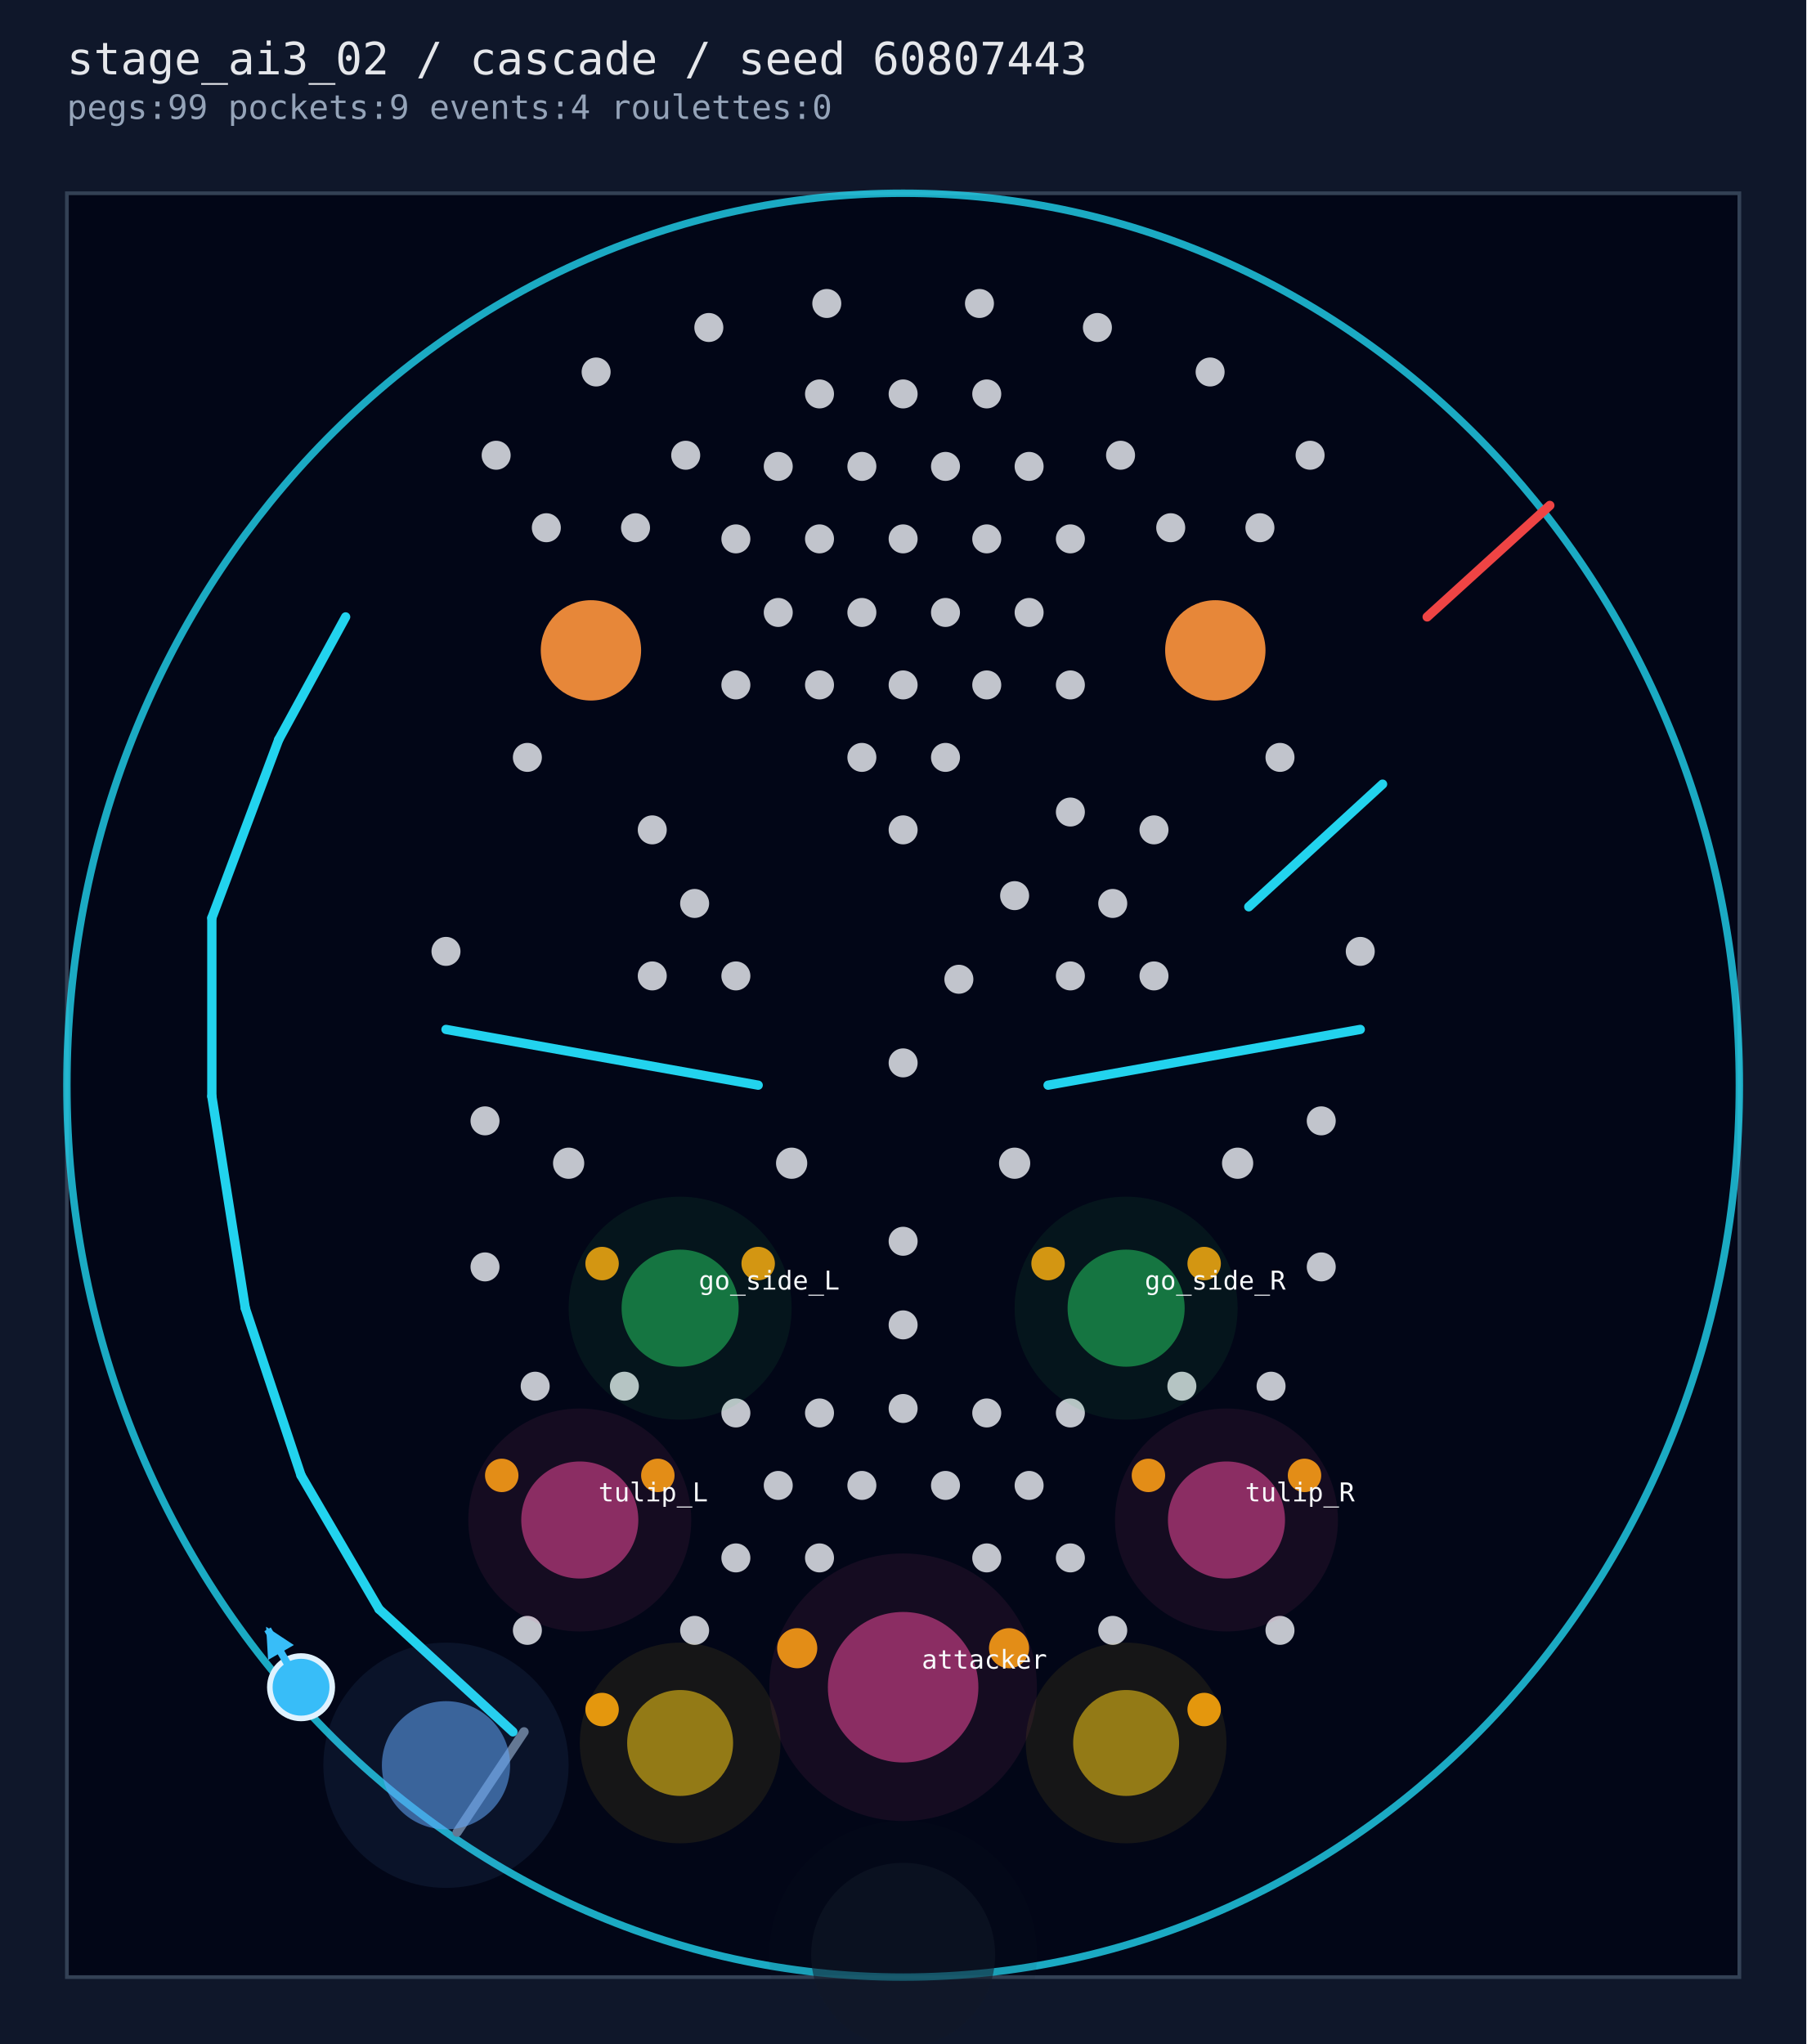
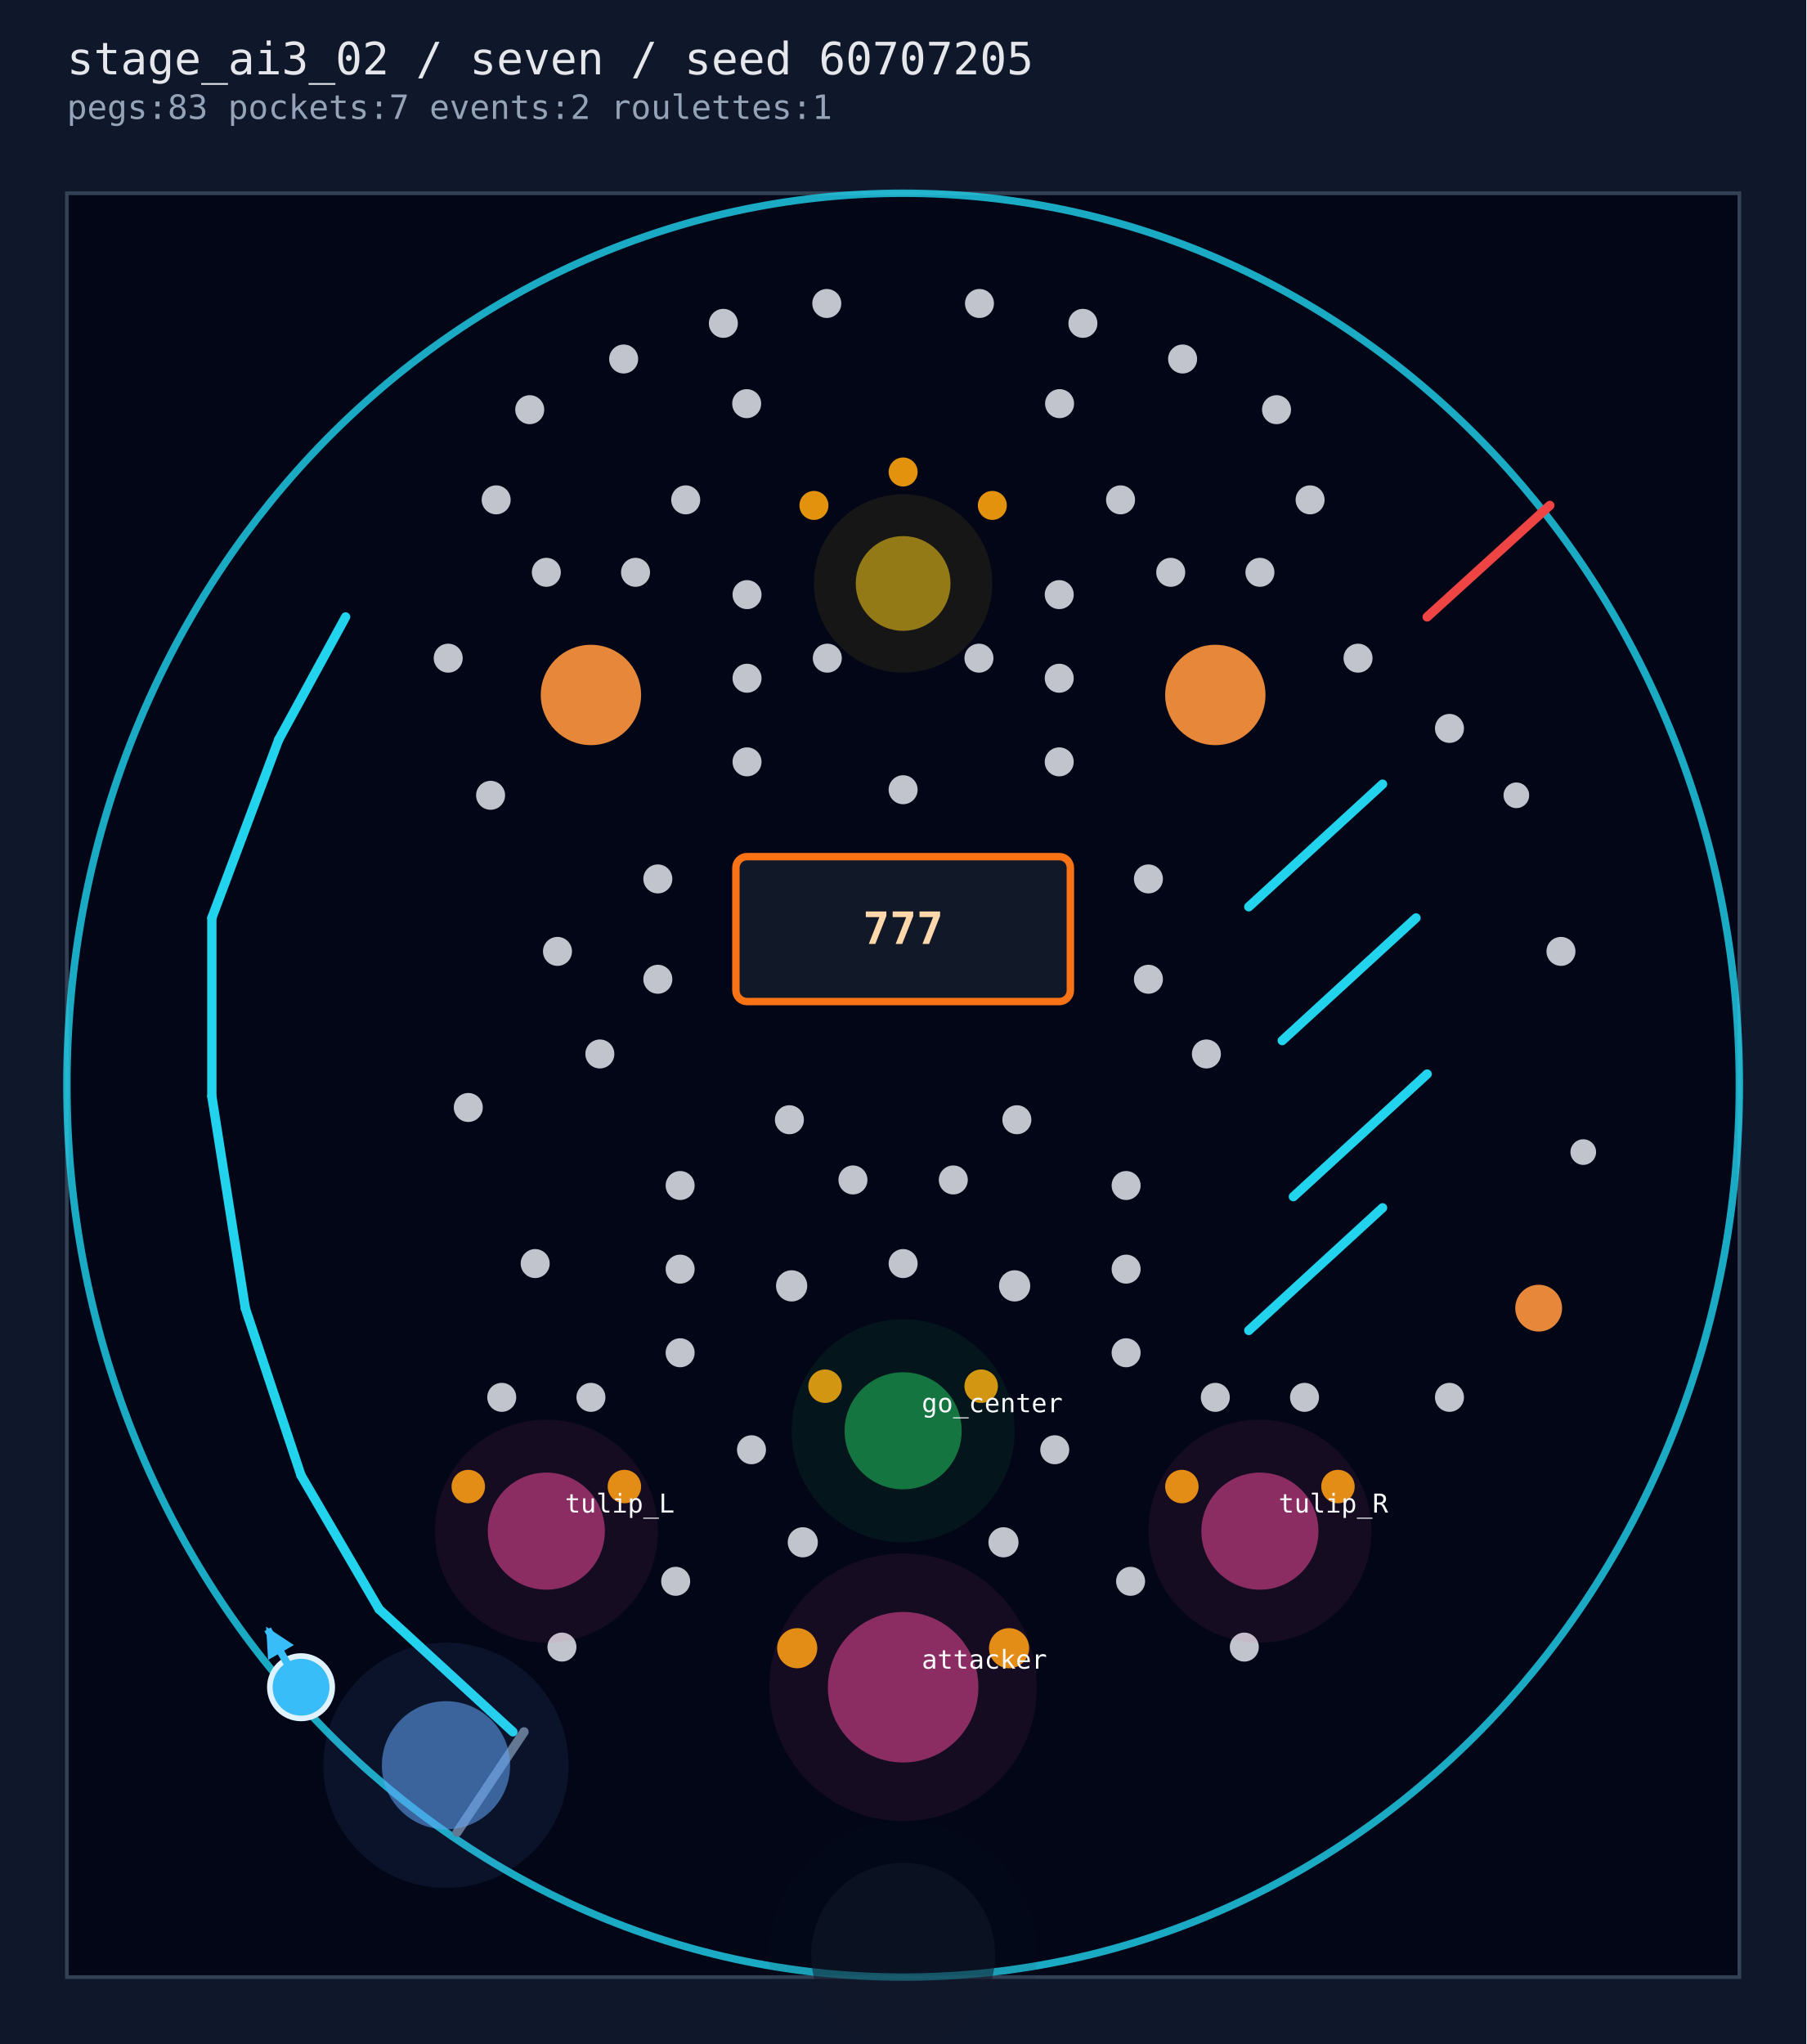
- <svg xmlns="http://www.w3.org/2000/svg" width="486" height="550" viewBox="0 0 486 550" role="img" aria-label="stage_ai3_02 / cascade / seed 60807443">
+ <svg xmlns="http://www.w3.org/2000/svg" width="486" height="550" viewBox="0 0 486 550" role="img" aria-label="stage_ai3_02 / seven / seed 60707205">
  <rect width="486" height="550" fill="#0f172a" />
-   <text x="18" y="20" fill="#e5e7eb" font-family="Menlo, Consolas, monospace" font-size="12">stage_ai3_02 / cascade / seed 60807443</text>
-   <text x="18" y="32" fill="#94a3b8" font-family="Menlo, Consolas, monospace" font-size="9">pegs:99 pockets:9 events:4 roulettes:0</text>
+   <text x="18" y="20" fill="#e5e7eb" font-family="Menlo, Consolas, monospace" font-size="12">stage_ai3_02 / seven / seed 60707205</text>
+   <text x="18" y="32" fill="#94a3b8" font-family="Menlo, Consolas, monospace" font-size="9">pegs:83 pockets:7 events:2 roulettes:1</text>
  <rect x="18" y="52" width="450" height="480" fill="#020617" stroke="#334155" stroke-width="1" />
  <ellipse cx="243" cy="292" rx="225" ry="240" fill="none" stroke="#22d3ee" stroke-width="2" opacity="0.8" />
  <line x1="123" y1="493" x2="141" y2="466" stroke="#64748b" stroke-width="2.5" stroke-linecap="round" />
  <line x1="138" y1="466" x2="102" y2="433" stroke="#22d3ee" stroke-width="2.5" stroke-linecap="round" />
  <line x1="102" y1="433" x2="81" y2="397" stroke="#22d3ee" stroke-width="2.5" stroke-linecap="round" />
  <line x1="81" y1="397" x2="66" y2="352" stroke="#22d3ee" stroke-width="2.5" stroke-linecap="round" />
  <line x1="66" y1="352" x2="57" y2="295" stroke="#22d3ee" stroke-width="2.5" stroke-linecap="round" />
  <line x1="57" y1="295" x2="57" y2="247" stroke="#22d3ee" stroke-width="2.5" stroke-linecap="round" />
  <line x1="57" y1="247" x2="75" y2="199" stroke="#22d3ee" stroke-width="2.5" stroke-linecap="round" />
  <line x1="75" y1="199" x2="93" y2="166" stroke="#22d3ee" stroke-width="2.5" stroke-linecap="round" />
  <line x1="384" y1="166" x2="417" y2="136" stroke="#ef4444" stroke-width="2.5" stroke-linecap="round" />
-   <line x1="120" y1="277" x2="204" y2="292" stroke="#22d3ee" stroke-width="2.5" stroke-linecap="round" />
-   <line x1="366" y1="277" x2="282" y2="292" stroke="#22d3ee" stroke-width="2.5" stroke-linecap="round" />
+   <line x1="381" y1="247" x2="345" y2="280" stroke="#22d3ee" stroke-width="2.5" stroke-linecap="round" />
  <line x1="372" y1="211" x2="336" y2="244" stroke="#22d3ee" stroke-width="2.5" stroke-linecap="round" />
+   <line x1="372" y1="325" x2="336" y2="358" stroke="#22d3ee" stroke-width="2.5" stroke-linecap="round" />
+   <line x1="384" y1="289" x2="348" y2="322" stroke="#22d3ee" stroke-width="2.5" stroke-linecap="round" />
  <circle cx="271.5" cy="443.5" r="5.4" fill="#f59e0b" opacity="0.92" />
  <circle cx="214.5" cy="443.5" r="5.4" fill="#f59e0b" opacity="0.92" />
-   <circle cx="324" cy="460" r="4.5" fill="#f59e0b" opacity="0.92" />
-   <circle cx="162" cy="460" r="4.5" fill="#f59e0b" opacity="0.92" />
-   <circle cx="177" cy="397" r="4.5" fill="#f59e0b" opacity="0.92" />
-   <circle cx="135" cy="397" r="4.5" fill="#f59e0b" opacity="0.92" />
-   <circle cx="168" cy="373" r="3.9" fill="#d1d5db" opacity="0.92" />
-   <circle cx="144" cy="373" r="3.9" fill="#d1d5db" opacity="0.92" />
-   <circle cx="309" cy="397" r="4.5" fill="#f59e0b" opacity="0.92" />
-   <circle cx="351" cy="397" r="4.5" fill="#f59e0b" opacity="0.92" />
-   <circle cx="318" cy="373" r="3.9" fill="#d1d5db" opacity="0.92" />
-   <circle cx="342" cy="373" r="3.9" fill="#d1d5db" opacity="0.92" />
-   <circle cx="204" cy="340" r="4.5" fill="#f59e0b" opacity="0.92" />
-   <circle cx="162" cy="340" r="4.5" fill="#f59e0b" opacity="0.92" />
-   <circle cx="213" cy="313" r="4.2" fill="#d1d5db" opacity="0.92" />
-   <circle cx="153" cy="313" r="4.2" fill="#d1d5db" opacity="0.92" />
-   <circle cx="282" cy="340" r="4.5" fill="#f59e0b" opacity="0.92" />
-   <circle cx="324" cy="340" r="4.5" fill="#f59e0b" opacity="0.92" />
-   <circle cx="273" cy="313" r="4.2" fill="#d1d5db" opacity="0.92" />
-   <circle cx="333" cy="313" r="4.2" fill="#d1d5db" opacity="0.92" />
-   <circle cx="159" cy="175" r="13.5" fill="#fb923c" opacity="0.92" />
-   <circle cx="171" cy="142" r="3.9" fill="#d1d5db" opacity="0.92" />
-   <circle cx="184.5" cy="122.5" r="3.9" fill="#d1d5db" opacity="0.92" />
-   <circle cx="147" cy="142" r="3.9" fill="#d1d5db" opacity="0.92" />
-   <circle cx="133.5" cy="122.5" r="3.9" fill="#d1d5db" opacity="0.92" />
-   <circle cx="327" cy="175" r="13.5" fill="#fb923c" opacity="0.92" />
-   <circle cx="315" cy="142" r="3.9" fill="#d1d5db" opacity="0.92" />
-   <circle cx="301.5" cy="122.5" r="3.9" fill="#d1d5db" opacity="0.92" />
-   <circle cx="339" cy="142" r="3.9" fill="#d1d5db" opacity="0.92" />
-   <circle cx="352.5" cy="122.5" r="3.9" fill="#d1d5db" opacity="0.92" />
-   <circle cx="120" cy="256" r="3.9" fill="#d1d5db" opacity="0.92" />
-   <circle cx="366" cy="256" r="3.9" fill="#d1d5db" opacity="0.92" />
-   <circle cx="243" cy="286" r="3.9" fill="#d1d5db" opacity="0.92" />
-   <circle cx="258" cy="263.5" r="3.9" fill="#d1d5db" opacity="0.92" />
-   <circle cx="273" cy="241" r="3.9" fill="#d1d5db" opacity="0.92" />
-   <circle cx="288" cy="218.5" r="3.9" fill="#d1d5db" opacity="0.92" />
-   <circle cx="243" cy="379" r="3.9" fill="#d1d5db" opacity="0.92" />
-   <circle cx="243" cy="356.5" r="3.9" fill="#d1d5db" opacity="0.92" />
-   <circle cx="243" cy="334" r="3.9" fill="#d1d5db" opacity="0.92" />
+   <circle cx="168" cy="400" r="4.5" fill="#f59e0b" opacity="0.92" />
+   <circle cx="126" cy="400" r="4.5" fill="#f59e0b" opacity="0.92" />
+   <circle cx="159" cy="376" r="3.9" fill="#d1d5db" opacity="0.92" />
+   <circle cx="135" cy="376" r="3.9" fill="#d1d5db" opacity="0.92" />
+   <circle cx="318" cy="400" r="4.5" fill="#f59e0b" opacity="0.92" />
+   <circle cx="360" cy="400" r="4.5" fill="#f59e0b" opacity="0.92" />
+   <circle cx="327" cy="376" r="3.9" fill="#d1d5db" opacity="0.92" />
+   <circle cx="351" cy="376" r="3.9" fill="#d1d5db" opacity="0.92" />
+   <circle cx="264" cy="373" r="4.5" fill="#f59e0b" opacity="0.92" />
+   <circle cx="222" cy="373" r="4.5" fill="#f59e0b" opacity="0.92" />
+   <circle cx="273" cy="346" r="4.2" fill="#d1d5db" opacity="0.92" />
+   <circle cx="213" cy="346" r="4.2" fill="#d1d5db" opacity="0.92" />
+   <circle cx="159" cy="187" r="13.5" fill="#fb923c" opacity="0.92" />
+   <circle cx="171" cy="154" r="3.9" fill="#d1d5db" opacity="0.92" />
+   <circle cx="184.5" cy="134.5" r="3.9" fill="#d1d5db" opacity="0.92" />
+   <circle cx="147" cy="154" r="3.9" fill="#d1d5db" opacity="0.92" />
+   <circle cx="133.5" cy="134.5" r="3.9" fill="#d1d5db" opacity="0.92" />
+   <circle cx="327" cy="187" r="13.5" fill="#fb923c" opacity="0.92" />
+   <circle cx="315" cy="154" r="3.9" fill="#d1d5db" opacity="0.92" />
+   <circle cx="301.5" cy="134.5" r="3.9" fill="#d1d5db" opacity="0.92" />
+   <circle cx="339" cy="154" r="3.9" fill="#d1d5db" opacity="0.92" />
+   <circle cx="352.5" cy="134.5" r="3.9" fill="#d1d5db" opacity="0.92" />
+   <circle cx="309" cy="263.5" r="3.9" fill="#d1d5db" opacity="0.92" />
+   <circle cx="309" cy="236.5" r="3.9" fill="#d1d5db" opacity="0.92" />
+   <circle cx="177" cy="263.5" r="3.9" fill="#d1d5db" opacity="0.92" />
+   <circle cx="177" cy="236.5" r="3.9" fill="#d1d5db" opacity="0.92" />
+   <circle cx="267" cy="136" r="3.9" fill="#f59e0b" opacity="0.92" />
+   <circle cx="219" cy="136" r="3.9" fill="#f59e0b" opacity="0.92" />
+   <circle cx="243" cy="127" r="3.9" fill="#f59e0b" opacity="0.92" />
+   <circle cx="183" cy="364" r="3.9" fill="#d1d5db" opacity="0.92" />
+   <circle cx="183" cy="341.5" r="3.9" fill="#d1d5db" opacity="0.92" />
+   <circle cx="183" cy="319" r="3.9" fill="#d1d5db" opacity="0.92" />
+   <circle cx="303" cy="364" r="3.9" fill="#d1d5db" opacity="0.92" />
+   <circle cx="303" cy="341.5" r="3.9" fill="#d1d5db" opacity="0.92" />
+   <circle cx="303" cy="319" r="3.9" fill="#d1d5db" opacity="0.92" />
+   <circle cx="243" cy="340" r="3.9" fill="#d1d5db" opacity="0.92" />
+   <circle cx="256.5" cy="317.5" r="3.9" fill="#d1d5db" opacity="0.92" />
+   <circle cx="229.5" cy="317.5" r="3.9" fill="#d1d5db" opacity="0.92" />
+   <circle cx="201" cy="205" r="3.9" fill="#d1d5db" opacity="0.92" />
+   <circle cx="201" cy="182.5" r="3.9" fill="#d1d5db" opacity="0.92" />
+   <circle cx="201" cy="160" r="3.9" fill="#d1d5db" opacity="0.92" />
+   <circle cx="285" cy="205" r="3.9" fill="#d1d5db" opacity="0.92" />
+   <circle cx="285" cy="182.5" r="3.9" fill="#d1d5db" opacity="0.92" />
+   <circle cx="285" cy="160" r="3.9" fill="#d1d5db" opacity="0.92" />
  <circle cx="222.46" cy="81.659" r="3.9" fill="#d1d5db" opacity="0.92" />
  <circle cx="263.54" cy="81.659" r="3.9" fill="#d1d5db" opacity="0.92" />
-   <circle cx="190.724" cy="88.122" r="3.9" fill="#d1d5db" opacity="0.92" />
-   <circle cx="295.276" cy="88.122" r="3.9" fill="#d1d5db" opacity="0.92" />
-   <circle cx="160.4" cy="100.094" r="3.9" fill="#d1d5db" opacity="0.92" />
-   <circle cx="325.6" cy="100.094" r="3.9" fill="#d1d5db" opacity="0.92" />
-   <circle cx="243" cy="106" r="3.9" fill="#d1d5db" opacity="0.92" />
-   <circle cx="265.5" cy="106" r="3.9" fill="#d1d5db" opacity="0.92" />
-   <circle cx="220.5" cy="106" r="3.9" fill="#d1d5db" opacity="0.92" />
-   <circle cx="254.4" cy="125.5" r="3.9" fill="#d1d5db" opacity="0.92" />
-   <circle cx="231.9" cy="125.5" r="3.9" fill="#d1d5db" opacity="0.92" />
-   <circle cx="276.9" cy="125.5" r="3.9" fill="#d1d5db" opacity="0.92" />
-   <circle cx="209.4" cy="125.5" r="3.9" fill="#d1d5db" opacity="0.92" />
-   <circle cx="243" cy="145" r="3.9" fill="#d1d5db" opacity="0.92" />
-   <circle cx="265.5" cy="145" r="3.9" fill="#d1d5db" opacity="0.92" />
-   <circle cx="220.5" cy="145" r="3.9" fill="#d1d5db" opacity="0.92" />
-   <circle cx="288" cy="145" r="3.9" fill="#d1d5db" opacity="0.92" />
-   <circle cx="198" cy="145" r="3.9" fill="#d1d5db" opacity="0.92" />
-   <circle cx="254.4" cy="164.8" r="3.9" fill="#d1d5db" opacity="0.92" />
-   <circle cx="231.9" cy="164.8" r="3.9" fill="#d1d5db" opacity="0.92" />
-   <circle cx="276.9" cy="164.8" r="3.9" fill="#d1d5db" opacity="0.92" />
-   <circle cx="209.4" cy="164.8" r="3.9" fill="#d1d5db" opacity="0.92" />
-   <circle cx="243" cy="184.3" r="3.9" fill="#d1d5db" opacity="0.92" />
-   <circle cx="265.5" cy="184.3" r="3.9" fill="#d1d5db" opacity="0.92" />
-   <circle cx="220.5" cy="184.3" r="3.9" fill="#d1d5db" opacity="0.92" />
-   <circle cx="288" cy="184.3" r="3.9" fill="#d1d5db" opacity="0.92" />
-   <circle cx="198" cy="184.3" r="3.9" fill="#d1d5db" opacity="0.92" />
-   <circle cx="254.4" cy="203.8" r="3.9" fill="#d1d5db" opacity="0.92" />
-   <circle cx="231.9" cy="203.8" r="3.9" fill="#d1d5db" opacity="0.92" />
-   <circle cx="344.4" cy="203.8" r="3.9" fill="#d1d5db" opacity="0.92" />
-   <circle cx="141.9" cy="203.8" r="3.9" fill="#d1d5db" opacity="0.92" />
-   <circle cx="243" cy="223.3" r="3.9" fill="#d1d5db" opacity="0.92" />
-   <circle cx="310.5" cy="223.3" r="3.9" fill="#d1d5db" opacity="0.92" />
-   <circle cx="175.5" cy="223.3" r="3.9" fill="#d1d5db" opacity="0.92" />
-   <circle cx="299.4" cy="243.1" r="3.9" fill="#d1d5db" opacity="0.92" />
-   <circle cx="186.9" cy="243.1" r="3.9" fill="#d1d5db" opacity="0.92" />
-   <circle cx="288" cy="262.6" r="3.9" fill="#d1d5db" opacity="0.92" />
-   <circle cx="198" cy="262.6" r="3.9" fill="#d1d5db" opacity="0.92" />
-   <circle cx="310.5" cy="262.6" r="3.9" fill="#d1d5db" opacity="0.92" />
-   <circle cx="175.5" cy="262.6" r="3.9" fill="#d1d5db" opacity="0.92" />
-   <circle cx="355.5" cy="301.6" r="3.9" fill="#d1d5db" opacity="0.92" />
-   <circle cx="130.5" cy="301.6" r="3.9" fill="#d1d5db" opacity="0.92" />
-   <circle cx="355.5" cy="340.9" r="3.9" fill="#d1d5db" opacity="0.92" />
-   <circle cx="130.5" cy="340.9" r="3.9" fill="#d1d5db" opacity="0.92" />
-   <circle cx="265.5" cy="380.2" r="3.9" fill="#d1d5db" opacity="0.92" />
-   <circle cx="220.5" cy="380.2" r="3.9" fill="#d1d5db" opacity="0.92" />
-   <circle cx="288" cy="380.2" r="3.9" fill="#d1d5db" opacity="0.92" />
-   <circle cx="198" cy="380.2" r="3.9" fill="#d1d5db" opacity="0.92" />
-   <circle cx="254.4" cy="399.7" r="3.9" fill="#d1d5db" opacity="0.92" />
-   <circle cx="231.9" cy="399.7" r="3.9" fill="#d1d5db" opacity="0.92" />
-   <circle cx="276.9" cy="399.7" r="3.9" fill="#d1d5db" opacity="0.92" />
-   <circle cx="209.4" cy="399.7" r="3.9" fill="#d1d5db" opacity="0.92" />
-   <circle cx="265.5" cy="419.2" r="3.9" fill="#d1d5db" opacity="0.92" />
-   <circle cx="220.5" cy="419.2" r="3.9" fill="#d1d5db" opacity="0.92" />
-   <circle cx="288" cy="419.2" r="3.9" fill="#d1d5db" opacity="0.92" />
-   <circle cx="198" cy="419.2" r="3.9" fill="#d1d5db" opacity="0.92" />
-   <circle cx="299.4" cy="438.7" r="3.9" fill="#d1d5db" opacity="0.92" />
-   <circle cx="186.9" cy="438.7" r="3.9" fill="#d1d5db" opacity="0.92" />
-   <circle cx="344.4" cy="438.7" r="3.9" fill="#d1d5db" opacity="0.92" />
-   <circle cx="141.9" cy="438.7" r="3.9" fill="#d1d5db" opacity="0.92" />
+   <circle cx="194.631" cy="87.008" r="3.9" fill="#d1d5db" opacity="0.92" />
+   <circle cx="291.369" cy="87.008" r="3.9" fill="#d1d5db" opacity="0.92" />
+   <circle cx="167.803" cy="96.599" r="3.9" fill="#d1d5db" opacity="0.92" />
+   <circle cx="318.197" cy="96.599" r="3.9" fill="#d1d5db" opacity="0.92" />
+   <circle cx="142.531" cy="110.236" r="3.9" fill="#d1d5db" opacity="0.92" />
+   <circle cx="343.469" cy="110.236" r="3.9" fill="#d1d5db" opacity="0.92" />
+   <circle cx="200.906" cy="108.614" r="3.9" fill="#d1d5db" opacity="0.92" />
+   <circle cx="285.094" cy="108.614" r="3.9" fill="#d1d5db" opacity="0.92" />
+   <circle cx="263.4" cy="177.1" r="3.9" fill="#d1d5db" opacity="0.92" />
+   <circle cx="222.6" cy="177.1" r="3.9" fill="#d1d5db" opacity="0.92" />
+   <circle cx="365.4" cy="177.1" r="3.9" fill="#d1d5db" opacity="0.92" />
+   <circle cx="120.6" cy="177.1" r="3.9" fill="#d1d5db" opacity="0.92" />
+   <circle cx="243" cy="212.5" r="3.9" fill="#d1d5db" opacity="0.92" />
+   <circle cx="324.6" cy="283.6" r="3.9" fill="#d1d5db" opacity="0.92" />
+   <circle cx="161.4" cy="283.6" r="3.9" fill="#d1d5db" opacity="0.92" />
+   <circle cx="273.6" cy="301.3" r="3.9" fill="#d1d5db" opacity="0.92" />
+   <circle cx="212.4" cy="301.3" r="3.9" fill="#d1d5db" opacity="0.92" />
+   <circle cx="283.8" cy="390.1" r="3.9" fill="#d1d5db" opacity="0.92" />
+   <circle cx="202.2" cy="390.1" r="3.9" fill="#d1d5db" opacity="0.92" />
+   <circle cx="304.2" cy="425.5" r="3.9" fill="#d1d5db" opacity="0.92" />
+   <circle cx="181.8" cy="425.5" r="3.9" fill="#d1d5db" opacity="0.92" />
+   <circle cx="334.8" cy="443.2" r="3.9" fill="#d1d5db" opacity="0.92" />
+   <circle cx="151.2" cy="443.2" r="3.9" fill="#d1d5db" opacity="0.92" />
+   <circle cx="390" cy="376" r="3.9" fill="#d1d5db" opacity="0.92" />
+   <circle cx="414" cy="352" r="6.3" fill="#fb923c" opacity="0.92" />
+   <circle cx="420" cy="256" r="3.9" fill="#d1d5db" opacity="0.92" />
+   <circle cx="390" cy="196" r="3.9" fill="#d1d5db" opacity="0.92" />
+   <circle cx="144" cy="340" r="3.9" fill="#d1d5db" opacity="0.92" />
+   <circle cx="126" cy="298" r="3.9" fill="#d1d5db" opacity="0.92" />
+   <circle cx="150" cy="256" r="3.9" fill="#d1d5db" opacity="0.92" />
+   <circle cx="132" cy="214" r="3.9" fill="#d1d5db" opacity="0.92" />
+   <circle cx="426" cy="310" r="3.45" fill="#d1d5db" opacity="0.92" />
+   <circle cx="408" cy="214" r="3.45" fill="#d1d5db" opacity="0.92" />
+   <circle cx="216" cy="415" r="4.05" fill="#d1d5db" opacity="0.92" />
+   <circle cx="270" cy="415" r="4.05" fill="#d1d5db" opacity="0.92" />
  <circle cx="243" cy="526" r="36" fill="#111827" opacity="0.08" />
  <circle cx="243" cy="526" r="24" fill="#111827" opacity="0.55" stroke="#111827" stroke-width="1.5" />
  <circle cx="120" cy="475" r="33" fill="#60a5fa" opacity="0.08" />
  <circle cx="120" cy="475" r="16.5" fill="#60a5fa" opacity="0.55" stroke="#60a5fa" stroke-width="1.5" />
  <circle cx="243" cy="454" r="36" fill="#ec4899" opacity="0.08" />
  <circle cx="243" cy="454" r="19.5" fill="#ec4899" opacity="0.55" stroke="#ec4899" stroke-width="1.5" />
  <text x="248" y="449" fill="#f8fafc" font-family="Menlo, Consolas, monospace" font-size="7">attacker</text>
-   <circle cx="183" cy="469" r="27" fill="#facc15" opacity="0.08" />
-   <circle cx="183" cy="469" r="13.5" fill="#facc15" opacity="0.55" stroke="#facc15" stroke-width="1.5" />
-   <circle cx="303" cy="469" r="27" fill="#facc15" opacity="0.08" />
-   <circle cx="303" cy="469" r="13.5" fill="#facc15" opacity="0.55" stroke="#facc15" stroke-width="1.5" />
-   <circle cx="156" cy="409" r="30" fill="#ec4899" opacity="0.08" />
-   <circle cx="156" cy="409" r="15" fill="#ec4899" opacity="0.55" stroke="#ec4899" stroke-width="1.5" />
-   <text x="161" y="404" fill="#f8fafc" font-family="Menlo, Consolas, monospace" font-size="7">tulip_L</text>
-   <circle cx="330" cy="409" r="30" fill="#ec4899" opacity="0.08" />
-   <circle cx="330" cy="409" r="15" fill="#ec4899" opacity="0.55" stroke="#ec4899" stroke-width="1.5" />
-   <text x="335" y="404" fill="#f8fafc" font-family="Menlo, Consolas, monospace" font-size="7">tulip_R</text>
-   <circle cx="183" cy="352" r="30" fill="#22c55e" opacity="0.08" />
-   <circle cx="183" cy="352" r="15" fill="#22c55e" opacity="0.55" stroke="#22c55e" stroke-width="1.5" />
-   <text x="188" y="347" fill="#f8fafc" font-family="Menlo, Consolas, monospace" font-size="7">go_side_L</text>
-   <circle cx="303" cy="352" r="30" fill="#22c55e" opacity="0.08" />
-   <circle cx="303" cy="352" r="15" fill="#22c55e" opacity="0.55" stroke="#22c55e" stroke-width="1.5" />
-   <text x="308" y="347" fill="#f8fafc" font-family="Menlo, Consolas, monospace" font-size="7">go_side_R</text>
+   <circle cx="147" cy="412" r="30" fill="#ec4899" opacity="0.08" />
+   <circle cx="147" cy="412" r="15" fill="#ec4899" opacity="0.55" stroke="#ec4899" stroke-width="1.5" />
+   <text x="152" y="407" fill="#f8fafc" font-family="Menlo, Consolas, monospace" font-size="7">tulip_L</text>
+   <circle cx="339" cy="412" r="30" fill="#ec4899" opacity="0.08" />
+   <circle cx="339" cy="412" r="15" fill="#ec4899" opacity="0.55" stroke="#ec4899" stroke-width="1.5" />
+   <text x="344" y="407" fill="#f8fafc" font-family="Menlo, Consolas, monospace" font-size="7">tulip_R</text>
+   <circle cx="243" cy="385" r="30" fill="#22c55e" opacity="0.08" />
+   <circle cx="243" cy="385" r="15" fill="#22c55e" opacity="0.55" stroke="#22c55e" stroke-width="1.5" />
+   <text x="248" y="380" fill="#f8fafc" font-family="Menlo, Consolas, monospace" font-size="7">go_center</text>
+   <circle cx="243" cy="157" r="24" fill="#facc15" opacity="0.08" />
+   <circle cx="243" cy="157" r="12" fill="#facc15" opacity="0.55" stroke="#facc15" stroke-width="1.5" />
+   <rect x="198" y="230.5" width="90" height="39" rx="3" fill="#111827" stroke="#f97316" stroke-width="2" />
+   <text x="243" y="254" text-anchor="middle" fill="#fed7aa" font-family="Menlo, Consolas, monospace" font-size="12" font-weight="700">777</text>
  <circle cx="81" cy="454" r="8.4" fill="#38bdf8" stroke="#e0f2fe" stroke-width="1.5" />
  <line x1="81" y1="454" x2="72" y2="438.412" stroke="#38bdf8" stroke-width="2" marker-end="url(#arrow)" />
  <defs>
    <marker id="arrow" viewBox="0 0 10 10" refX="9" refY="5" markerWidth="4" markerHeight="4" orient="auto-start-reverse">
      <path d="M 0 0 L 10 5 L 0 10 z" fill="#38bdf8" />
    </marker>
  </defs>
</svg>
